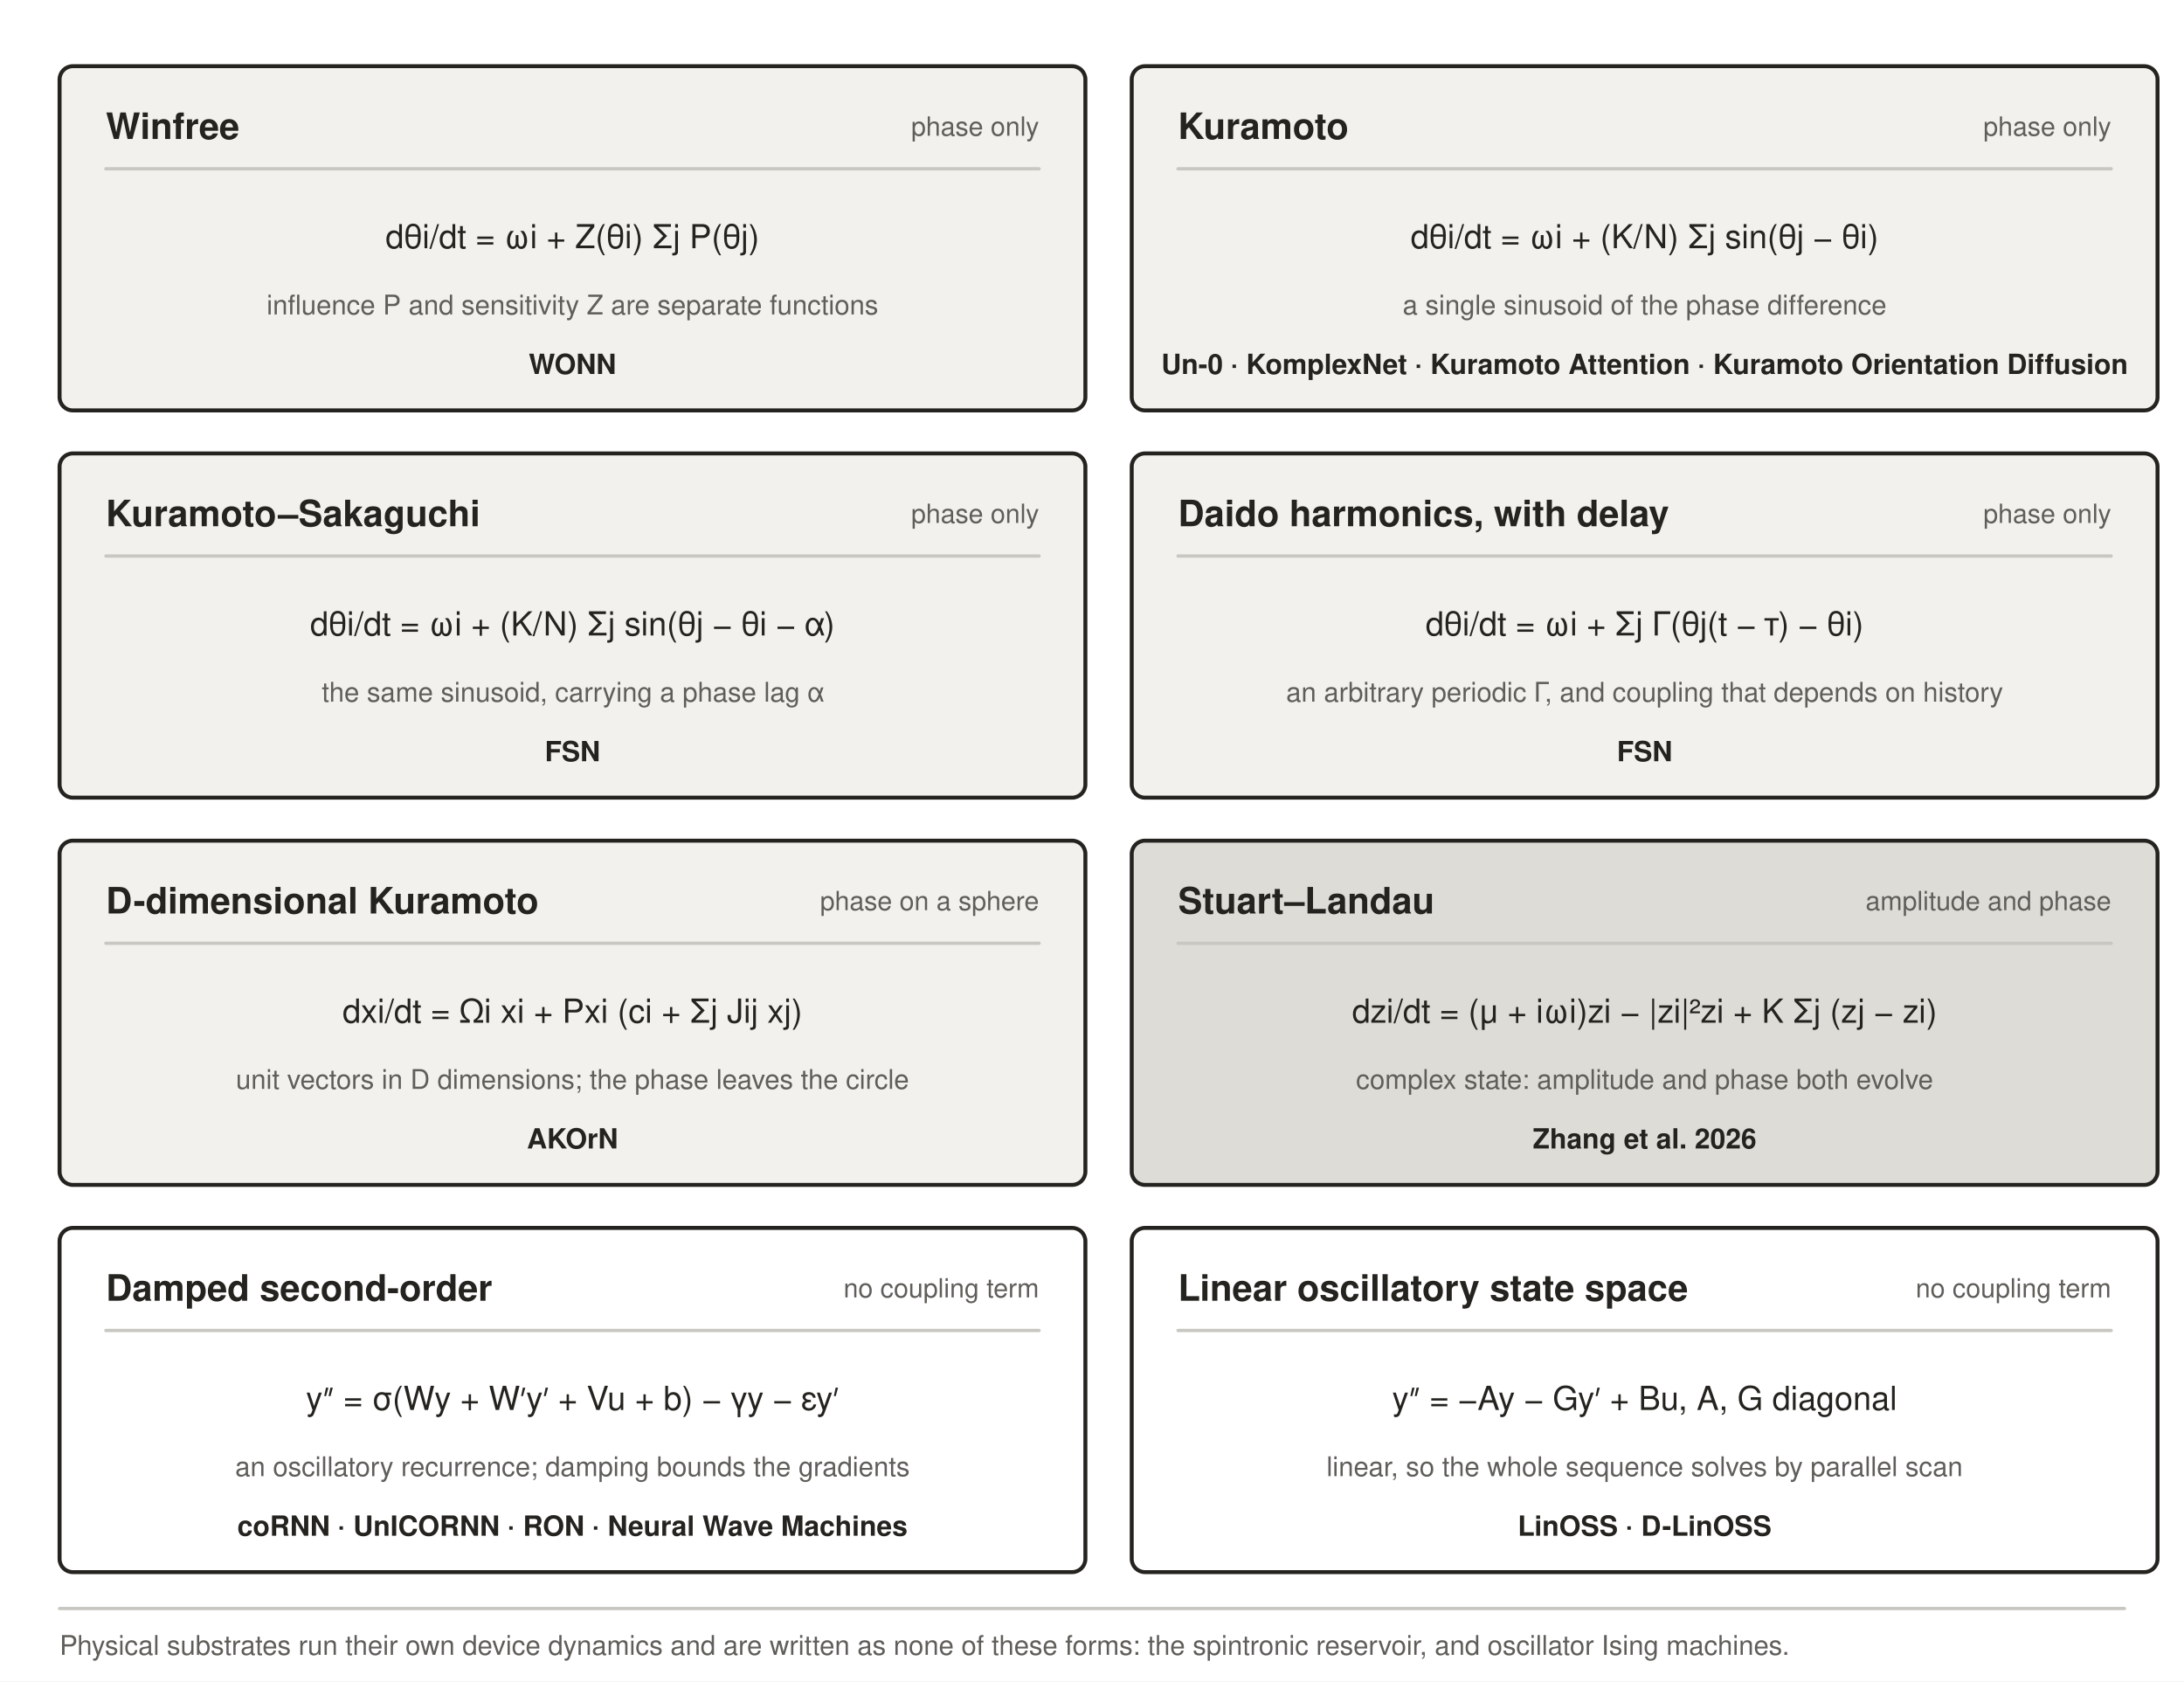
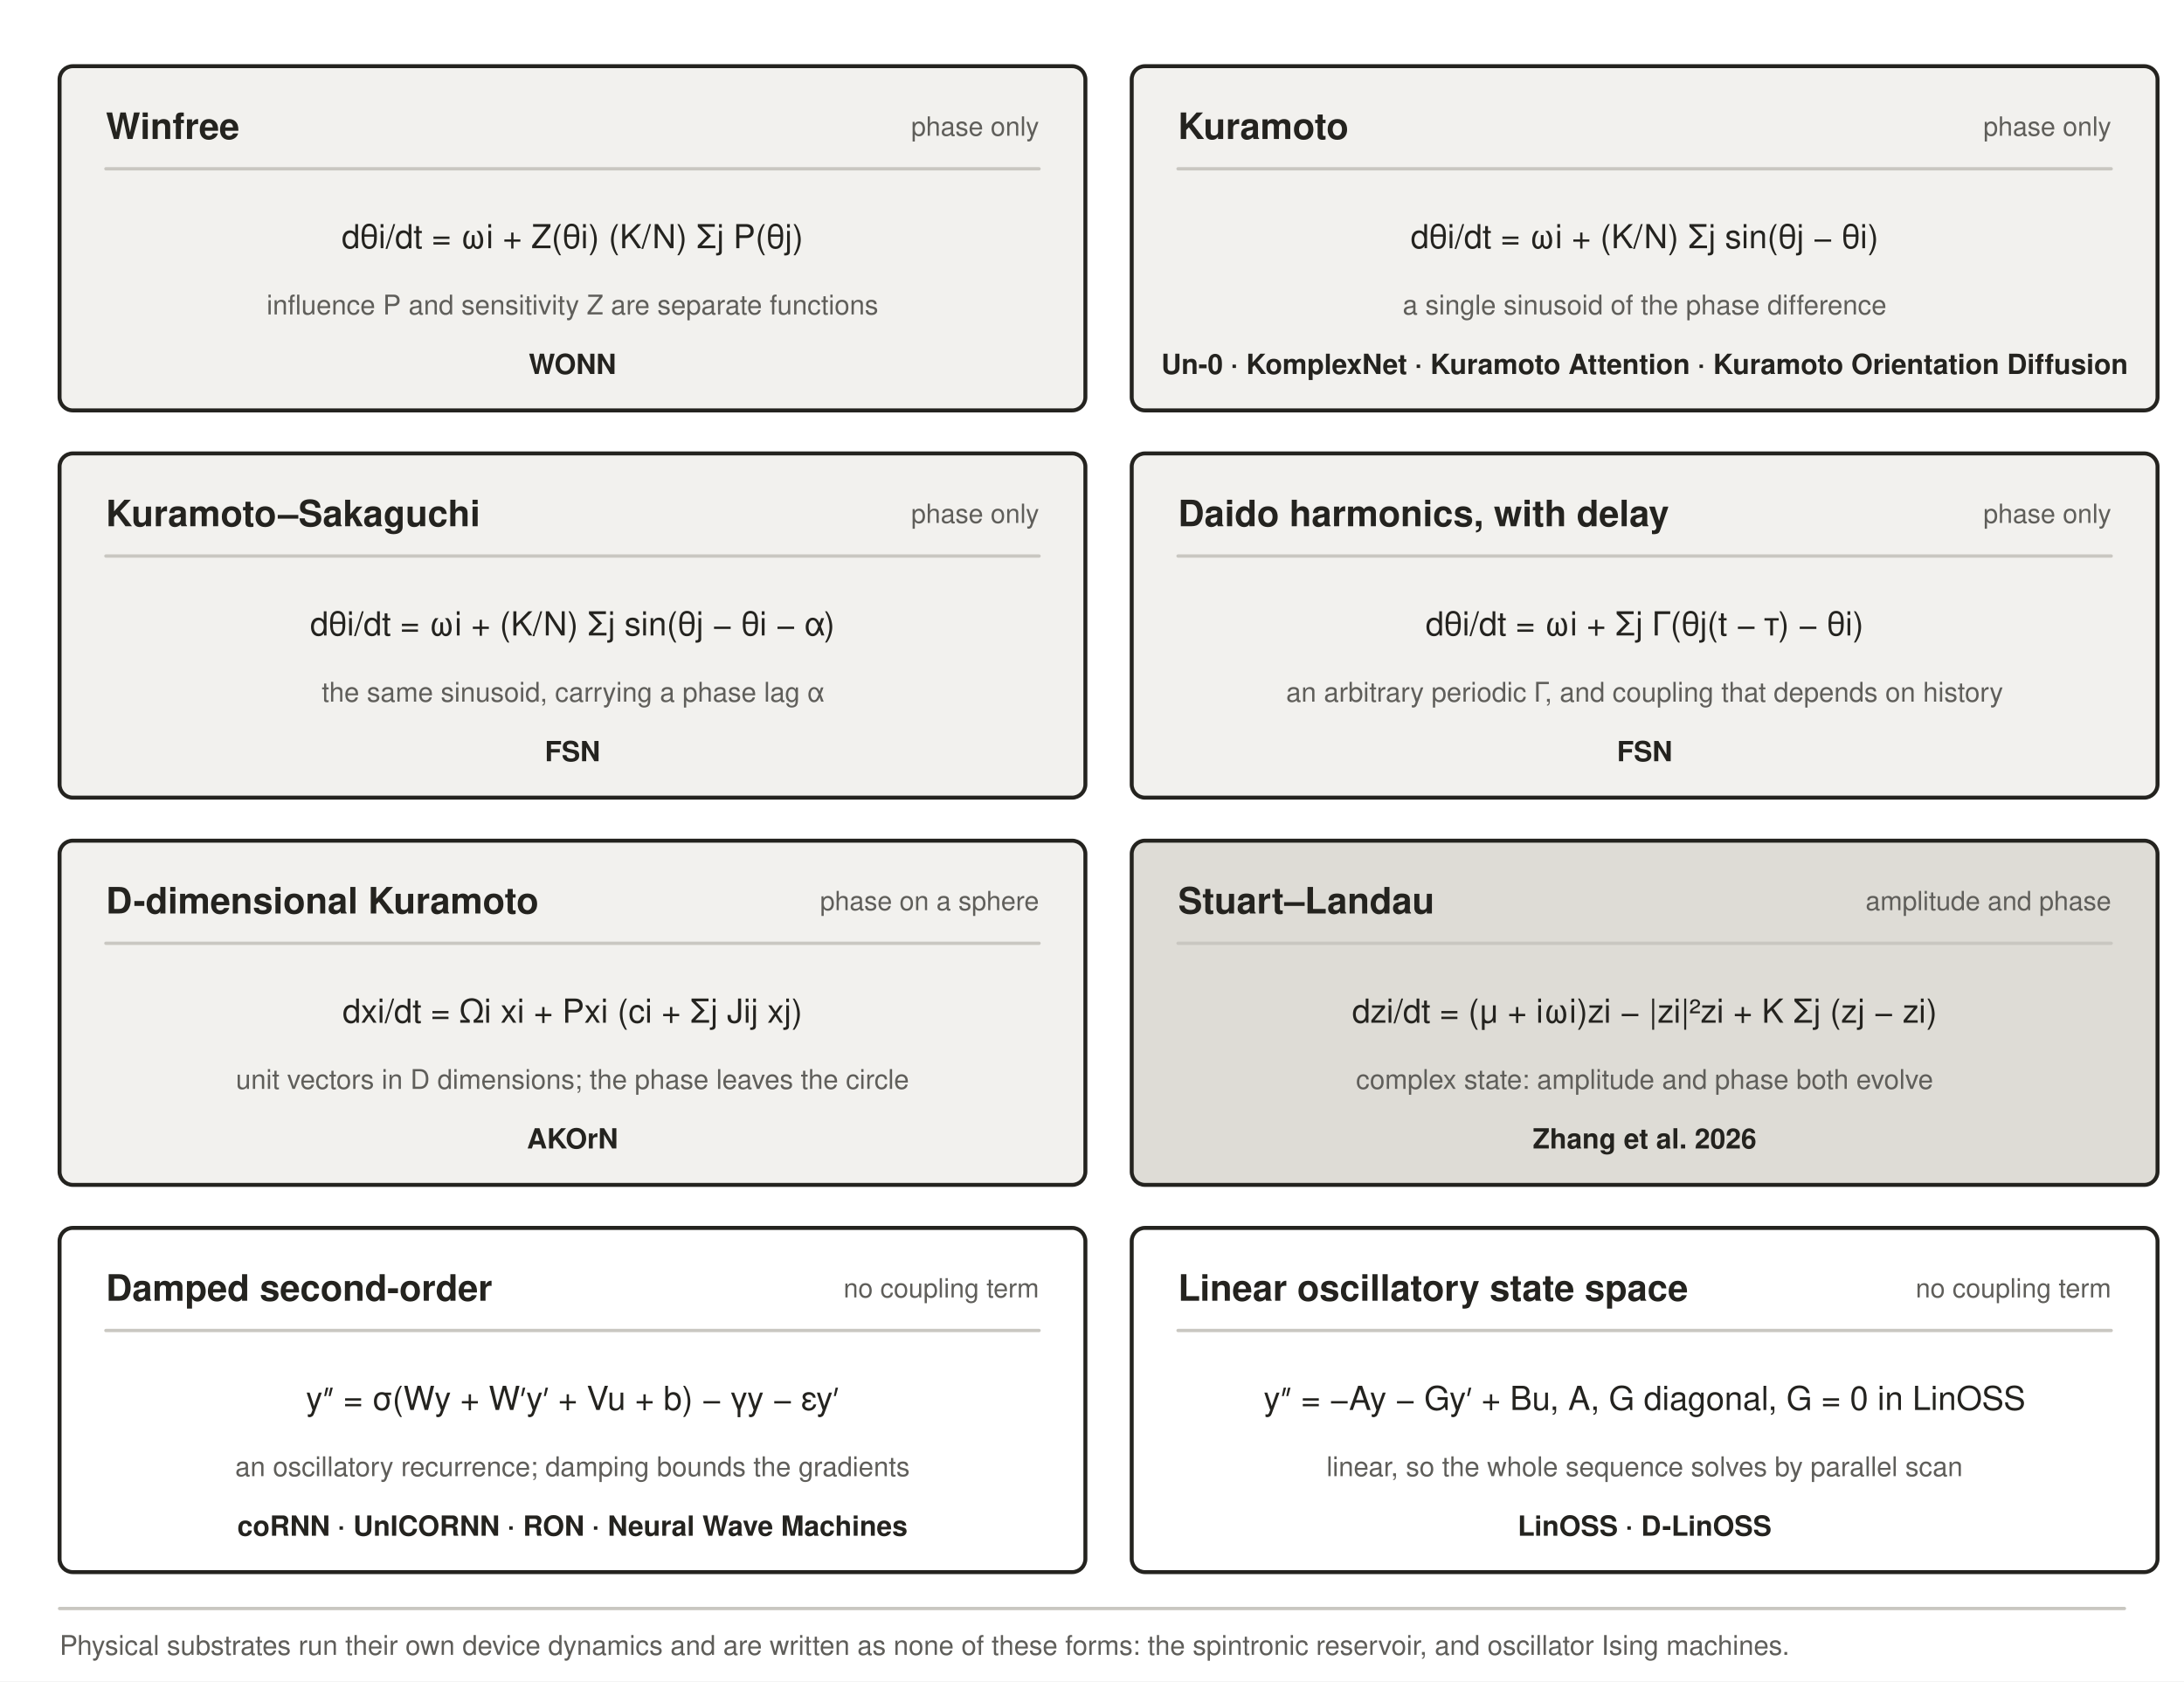
<svg xmlns="http://www.w3.org/2000/svg" width="660" height="508" viewBox="0 0 660 508" font-family="Helvetica, Arial, sans-serif">
  <rect width="660" height="508" fill="#FFFFFF" />
  <rect x="18" y="20" width="310" height="104" rx="4" fill="#F2F1EE" stroke="#24231F" stroke-width="1.2" />
  <text x="32" y="42" text-anchor="start" font-size="11" fill="#24231F" font-weight="bold" font-style="normal">Winfree</text>
  <text x="314" y="41" text-anchor="end" font-size="8" fill="#5F5E5A" font-weight="normal" font-style="normal">phase only</text>
  <line x1="32" y1="51" x2="314" y2="51" stroke="#C9C7C1" stroke-width="1" stroke-linecap="round" />
-   <text x="173.0" y="75" text-anchor="middle" font-size="10" fill="#24231F" font-weight="normal" font-style="normal">dθi/dt = ωi + Z(θi) Σj P(θj)</text>
+   <text x="173.0" y="75" text-anchor="middle" font-size="10" fill="#24231F" font-weight="normal" font-style="normal">dθi/dt = ωi + Z(θi) (K/N) Σj P(θj)</text>
  <text x="173.0" y="95" text-anchor="middle" font-size="8.2" fill="#5F5E5A" font-weight="normal" font-style="normal">influence P and sensitivity Z are separate functions</text>
  <text x="173.0" y="113" text-anchor="middle" font-size="8.4" fill="#24231F" font-weight="bold" font-style="normal">WONN</text>
  <rect x="342" y="20" width="310" height="104" rx="4" fill="#F2F1EE" stroke="#24231F" stroke-width="1.2" />
  <text x="356" y="42" text-anchor="start" font-size="11" fill="#24231F" font-weight="bold" font-style="normal">Kuramoto</text>
  <text x="638" y="41" text-anchor="end" font-size="8" fill="#5F5E5A" font-weight="normal" font-style="normal">phase only</text>
  <line x1="356" y1="51" x2="638" y2="51" stroke="#C9C7C1" stroke-width="1" stroke-linecap="round" />
  <text x="497.0" y="75" text-anchor="middle" font-size="10" fill="#24231F" font-weight="normal" font-style="normal">dθi/dt = ωi + (K/N) Σj sin(θj − θi)</text>
  <text x="497.0" y="95" text-anchor="middle" font-size="8.2" fill="#5F5E5A" font-weight="normal" font-style="normal">a single sinusoid of the phase difference</text>
  <text x="497.0" y="113" text-anchor="middle" font-size="8.4" fill="#24231F" font-weight="bold" font-style="normal">Un-0 · KomplexNet · Kuramoto Attention · Kuramoto Orientation Diffusion</text>
  <rect x="18" y="137" width="310" height="104" rx="4" fill="#F2F1EE" stroke="#24231F" stroke-width="1.2" />
  <text x="32" y="159" text-anchor="start" font-size="11" fill="#24231F" font-weight="bold" font-style="normal">Kuramoto–Sakaguchi</text>
  <text x="314" y="158" text-anchor="end" font-size="8" fill="#5F5E5A" font-weight="normal" font-style="normal">phase only</text>
  <line x1="32" y1="168" x2="314" y2="168" stroke="#C9C7C1" stroke-width="1" stroke-linecap="round" />
  <text x="173.0" y="192" text-anchor="middle" font-size="10" fill="#24231F" font-weight="normal" font-style="normal">dθi/dt = ωi + (K/N) Σj sin(θj − θi − α)</text>
  <text x="173.0" y="212" text-anchor="middle" font-size="8.2" fill="#5F5E5A" font-weight="normal" font-style="normal">the same sinusoid, carrying a phase lag α</text>
  <text x="173.0" y="230" text-anchor="middle" font-size="8.4" fill="#24231F" font-weight="bold" font-style="normal">FSN</text>
  <rect x="342" y="137" width="310" height="104" rx="4" fill="#F2F1EE" stroke="#24231F" stroke-width="1.2" />
  <text x="356" y="159" text-anchor="start" font-size="11" fill="#24231F" font-weight="bold" font-style="normal">Daido harmonics, with delay</text>
  <text x="638" y="158" text-anchor="end" font-size="8" fill="#5F5E5A" font-weight="normal" font-style="normal">phase only</text>
  <line x1="356" y1="168" x2="638" y2="168" stroke="#C9C7C1" stroke-width="1" stroke-linecap="round" />
  <text x="497.0" y="192" text-anchor="middle" font-size="10" fill="#24231F" font-weight="normal" font-style="normal">dθi/dt = ωi + Σj Γ(θj(t − τ) − θi)</text>
  <text x="497.0" y="212" text-anchor="middle" font-size="8.2" fill="#5F5E5A" font-weight="normal" font-style="normal">an arbitrary periodic Γ, and coupling that depends on history</text>
  <text x="497.0" y="230" text-anchor="middle" font-size="8.4" fill="#24231F" font-weight="bold" font-style="normal">FSN</text>
  <rect x="18" y="254" width="310" height="104" rx="4" fill="#F2F1EE" stroke="#24231F" stroke-width="1.2" />
  <text x="32" y="276" text-anchor="start" font-size="11" fill="#24231F" font-weight="bold" font-style="normal">D-dimensional Kuramoto</text>
  <text x="314" y="275" text-anchor="end" font-size="8" fill="#5F5E5A" font-weight="normal" font-style="normal">phase on a sphere</text>
  <line x1="32" y1="285" x2="314" y2="285" stroke="#C9C7C1" stroke-width="1" stroke-linecap="round" />
  <text x="173.0" y="309" text-anchor="middle" font-size="10" fill="#24231F" font-weight="normal" font-style="normal">dxi/dt = Ωi xi + Pxi (ci + Σj Jij xj)</text>
  <text x="173.0" y="329" text-anchor="middle" font-size="8.2" fill="#5F5E5A" font-weight="normal" font-style="normal">unit vectors in D dimensions; the phase leaves the circle</text>
  <text x="173.0" y="347" text-anchor="middle" font-size="8.4" fill="#24231F" font-weight="bold" font-style="normal">AKOrN</text>
  <rect x="342" y="254" width="310" height="104" rx="4" fill="#DEDCD6" stroke="#24231F" stroke-width="1.2" />
  <text x="356" y="276" text-anchor="start" font-size="11" fill="#24231F" font-weight="bold" font-style="normal">Stuart–Landau</text>
  <text x="638" y="275" text-anchor="end" font-size="8" fill="#5F5E5A" font-weight="normal" font-style="normal">amplitude and phase</text>
  <line x1="356" y1="285" x2="638" y2="285" stroke="#C9C7C1" stroke-width="1" stroke-linecap="round" />
  <text x="497.0" y="309" text-anchor="middle" font-size="10" fill="#24231F" font-weight="normal" font-style="normal">dzi/dt = (μ + iωi)zi − |zi|²zi + K Σj (zj − zi)</text>
  <text x="497.0" y="329" text-anchor="middle" font-size="8.2" fill="#5F5E5A" font-weight="normal" font-style="normal">complex state: amplitude and phase both evolve</text>
  <text x="497.0" y="347" text-anchor="middle" font-size="8.4" fill="#24231F" font-weight="bold" font-style="normal">Zhang et al. 2026</text>
  <rect x="18" y="371" width="310" height="104" rx="4" fill="#FFFFFF" stroke="#24231F" stroke-width="1.2" />
  <text x="32" y="393" text-anchor="start" font-size="11" fill="#24231F" font-weight="bold" font-style="normal">Damped second-order</text>
  <text x="314" y="392" text-anchor="end" font-size="8" fill="#5F5E5A" font-weight="normal" font-style="normal">no coupling term</text>
  <line x1="32" y1="402" x2="314" y2="402" stroke="#C9C7C1" stroke-width="1" stroke-linecap="round" />
  <text x="173.0" y="426" text-anchor="middle" font-size="10" fill="#24231F" font-weight="normal" font-style="normal">y″ = σ(Wy + W′y′ + Vu + b) − γy − εy′</text>
  <text x="173.0" y="446" text-anchor="middle" font-size="8.2" fill="#5F5E5A" font-weight="normal" font-style="normal">an oscillatory recurrence; damping bounds the gradients</text>
  <text x="173.0" y="464" text-anchor="middle" font-size="8.4" fill="#24231F" font-weight="bold" font-style="normal">coRNN · UnICORNN · RON · Neural Wave Machines</text>
  <rect x="342" y="371" width="310" height="104" rx="4" fill="#FFFFFF" stroke="#24231F" stroke-width="1.2" />
  <text x="356" y="393" text-anchor="start" font-size="11" fill="#24231F" font-weight="bold" font-style="normal">Linear oscillatory state space</text>
  <text x="638" y="392" text-anchor="end" font-size="8" fill="#5F5E5A" font-weight="normal" font-style="normal">no coupling term</text>
  <line x1="356" y1="402" x2="638" y2="402" stroke="#C9C7C1" stroke-width="1" stroke-linecap="round" />
-   <text x="497.0" y="426" text-anchor="middle" font-size="10" fill="#24231F" font-weight="normal" font-style="normal">y″ = −Ay − Gy′ + Bu,   A, G diagonal</text>
+   <text x="497.0" y="426" text-anchor="middle" font-size="10" fill="#24231F" font-weight="normal" font-style="normal">y″ = −Ay − Gy′ + Bu,  A, G diagonal, G = 0 in LinOSS</text>
  <text x="497.0" y="446" text-anchor="middle" font-size="8.2" fill="#5F5E5A" font-weight="normal" font-style="normal">linear, so the whole sequence solves by parallel scan</text>
  <text x="497.0" y="464" text-anchor="middle" font-size="8.4" fill="#24231F" font-weight="bold" font-style="normal">LinOSS · D-LinOSS</text>
  <line x1="18" y1="486" x2="642" y2="486" stroke="#C9C7C1" stroke-width="1" stroke-linecap="round" />
  <text x="18" y="500" text-anchor="start" font-size="8.2" fill="#5F5E5A" font-weight="normal" font-style="normal">Physical substrates run their own device dynamics and are written as none of these forms: the spintronic reservoir, and oscillator Ising machines.</text>
</svg>
